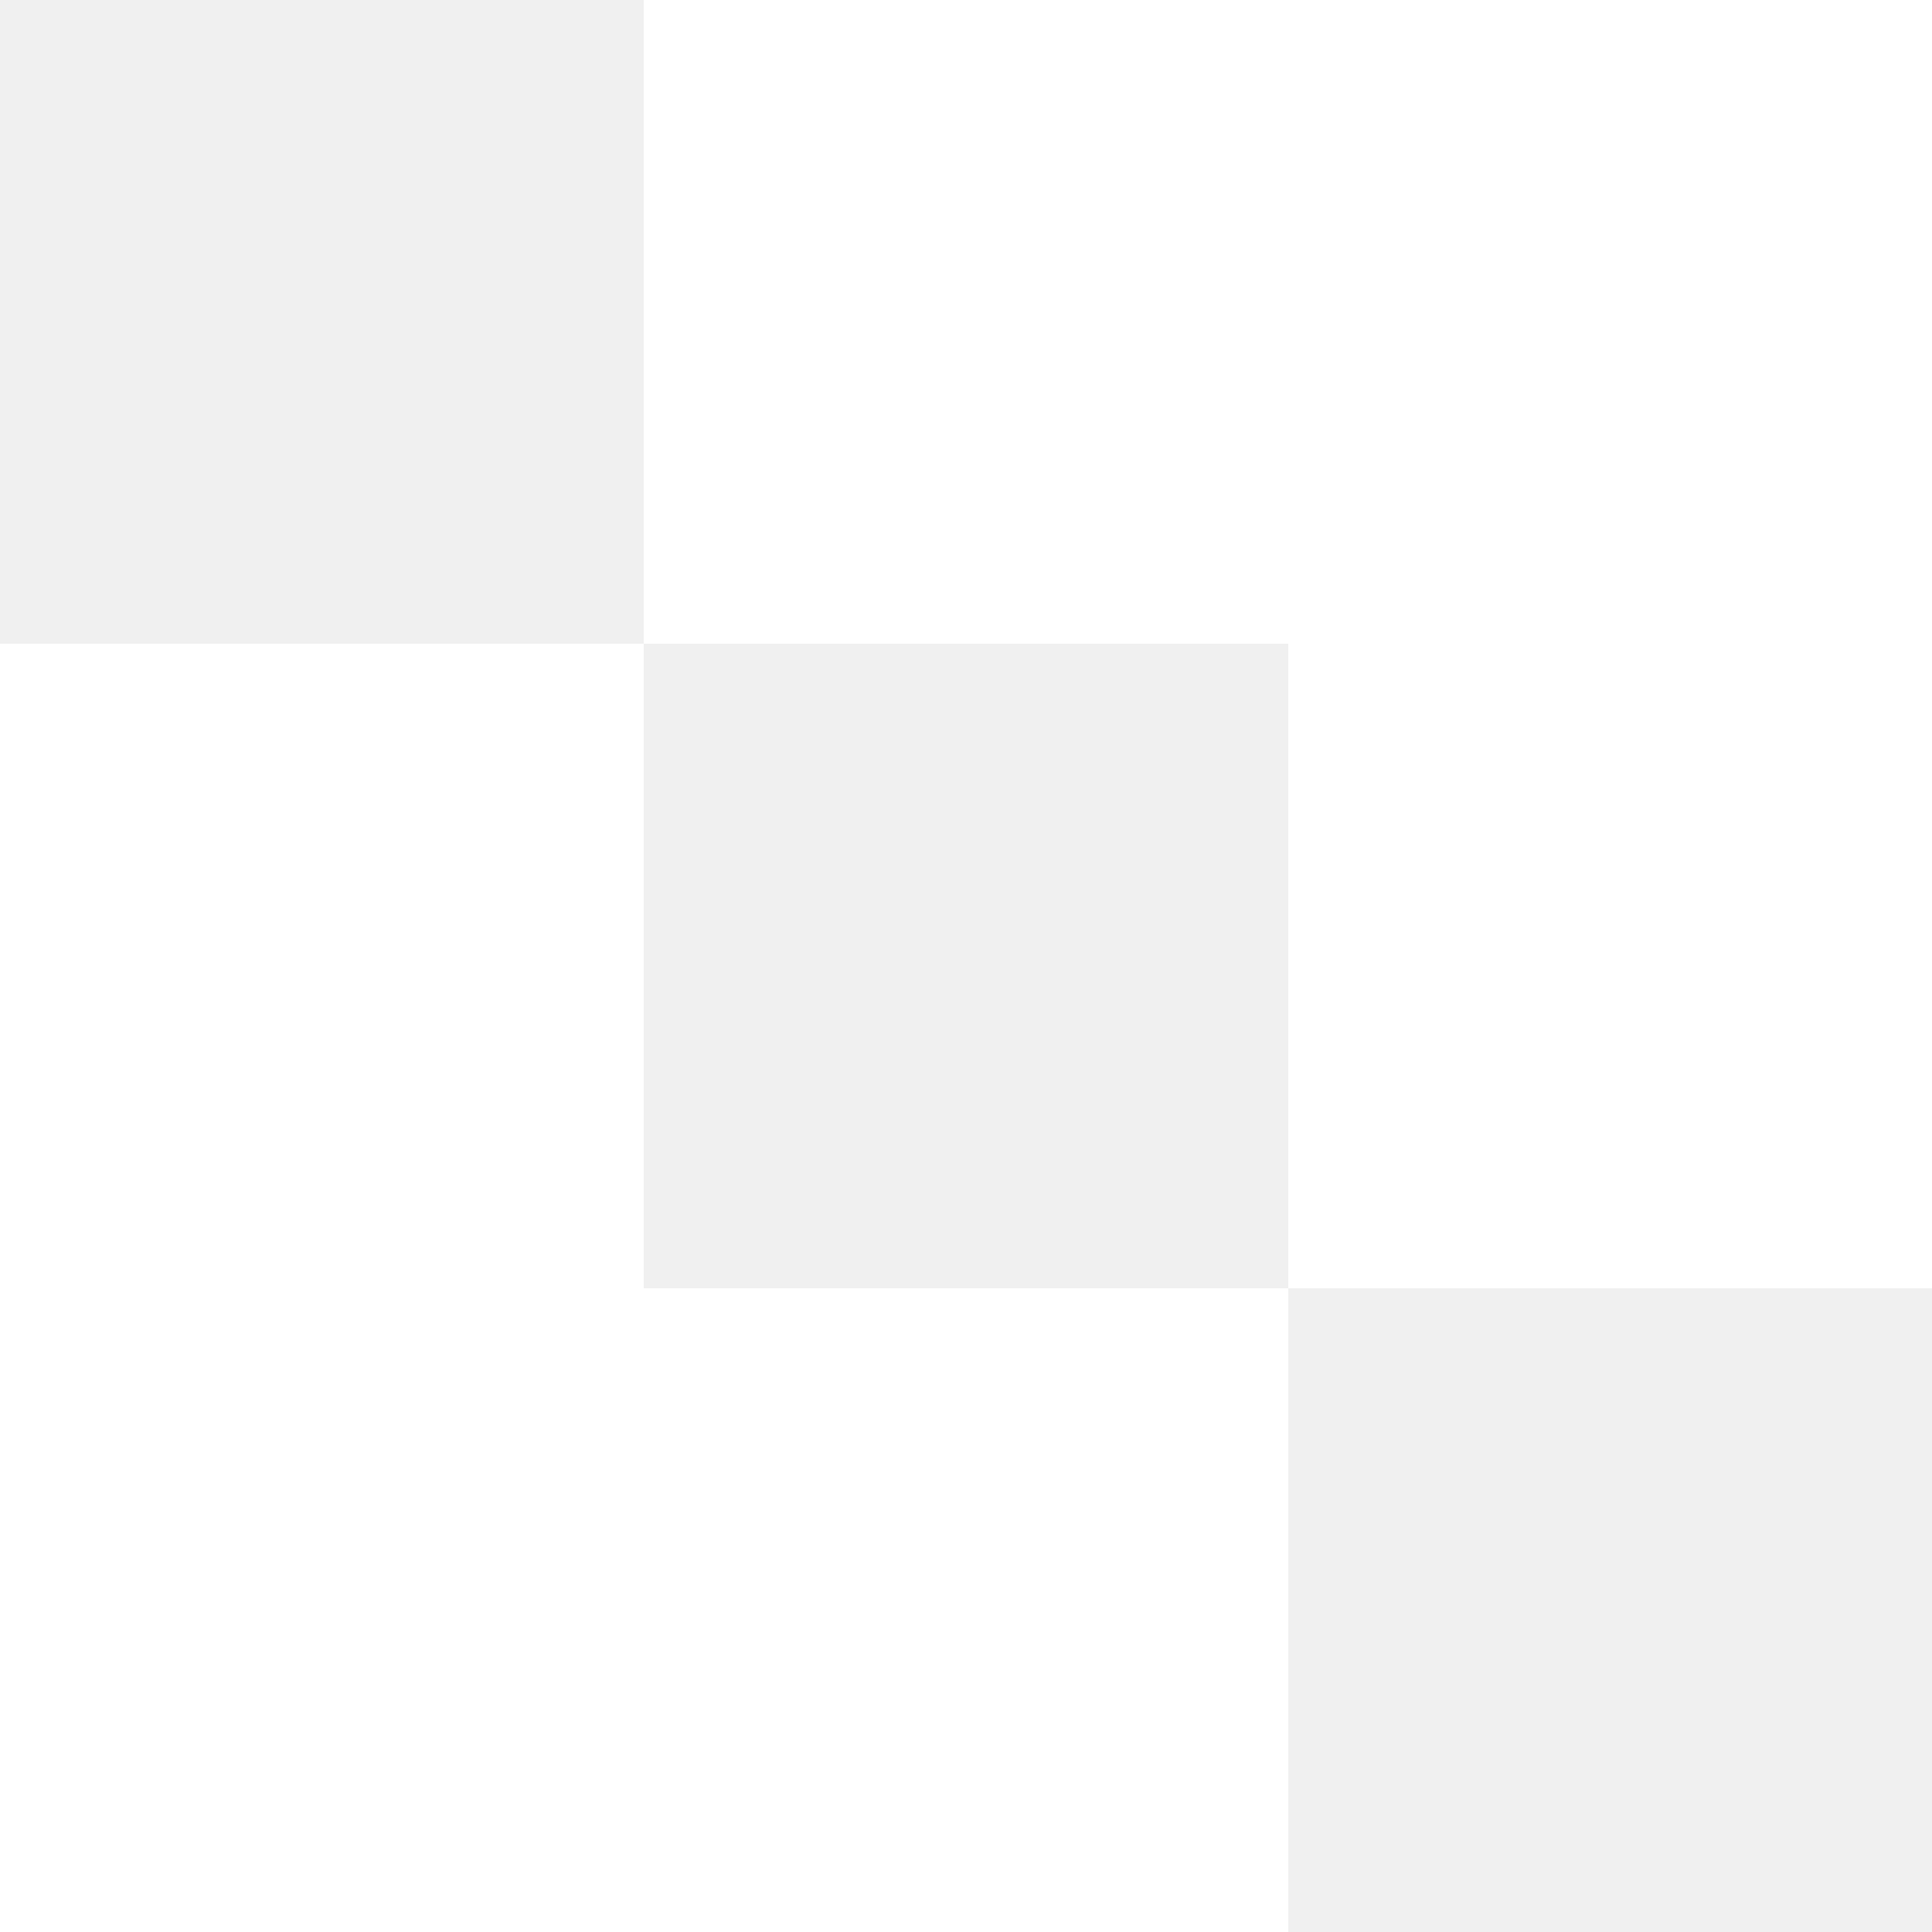
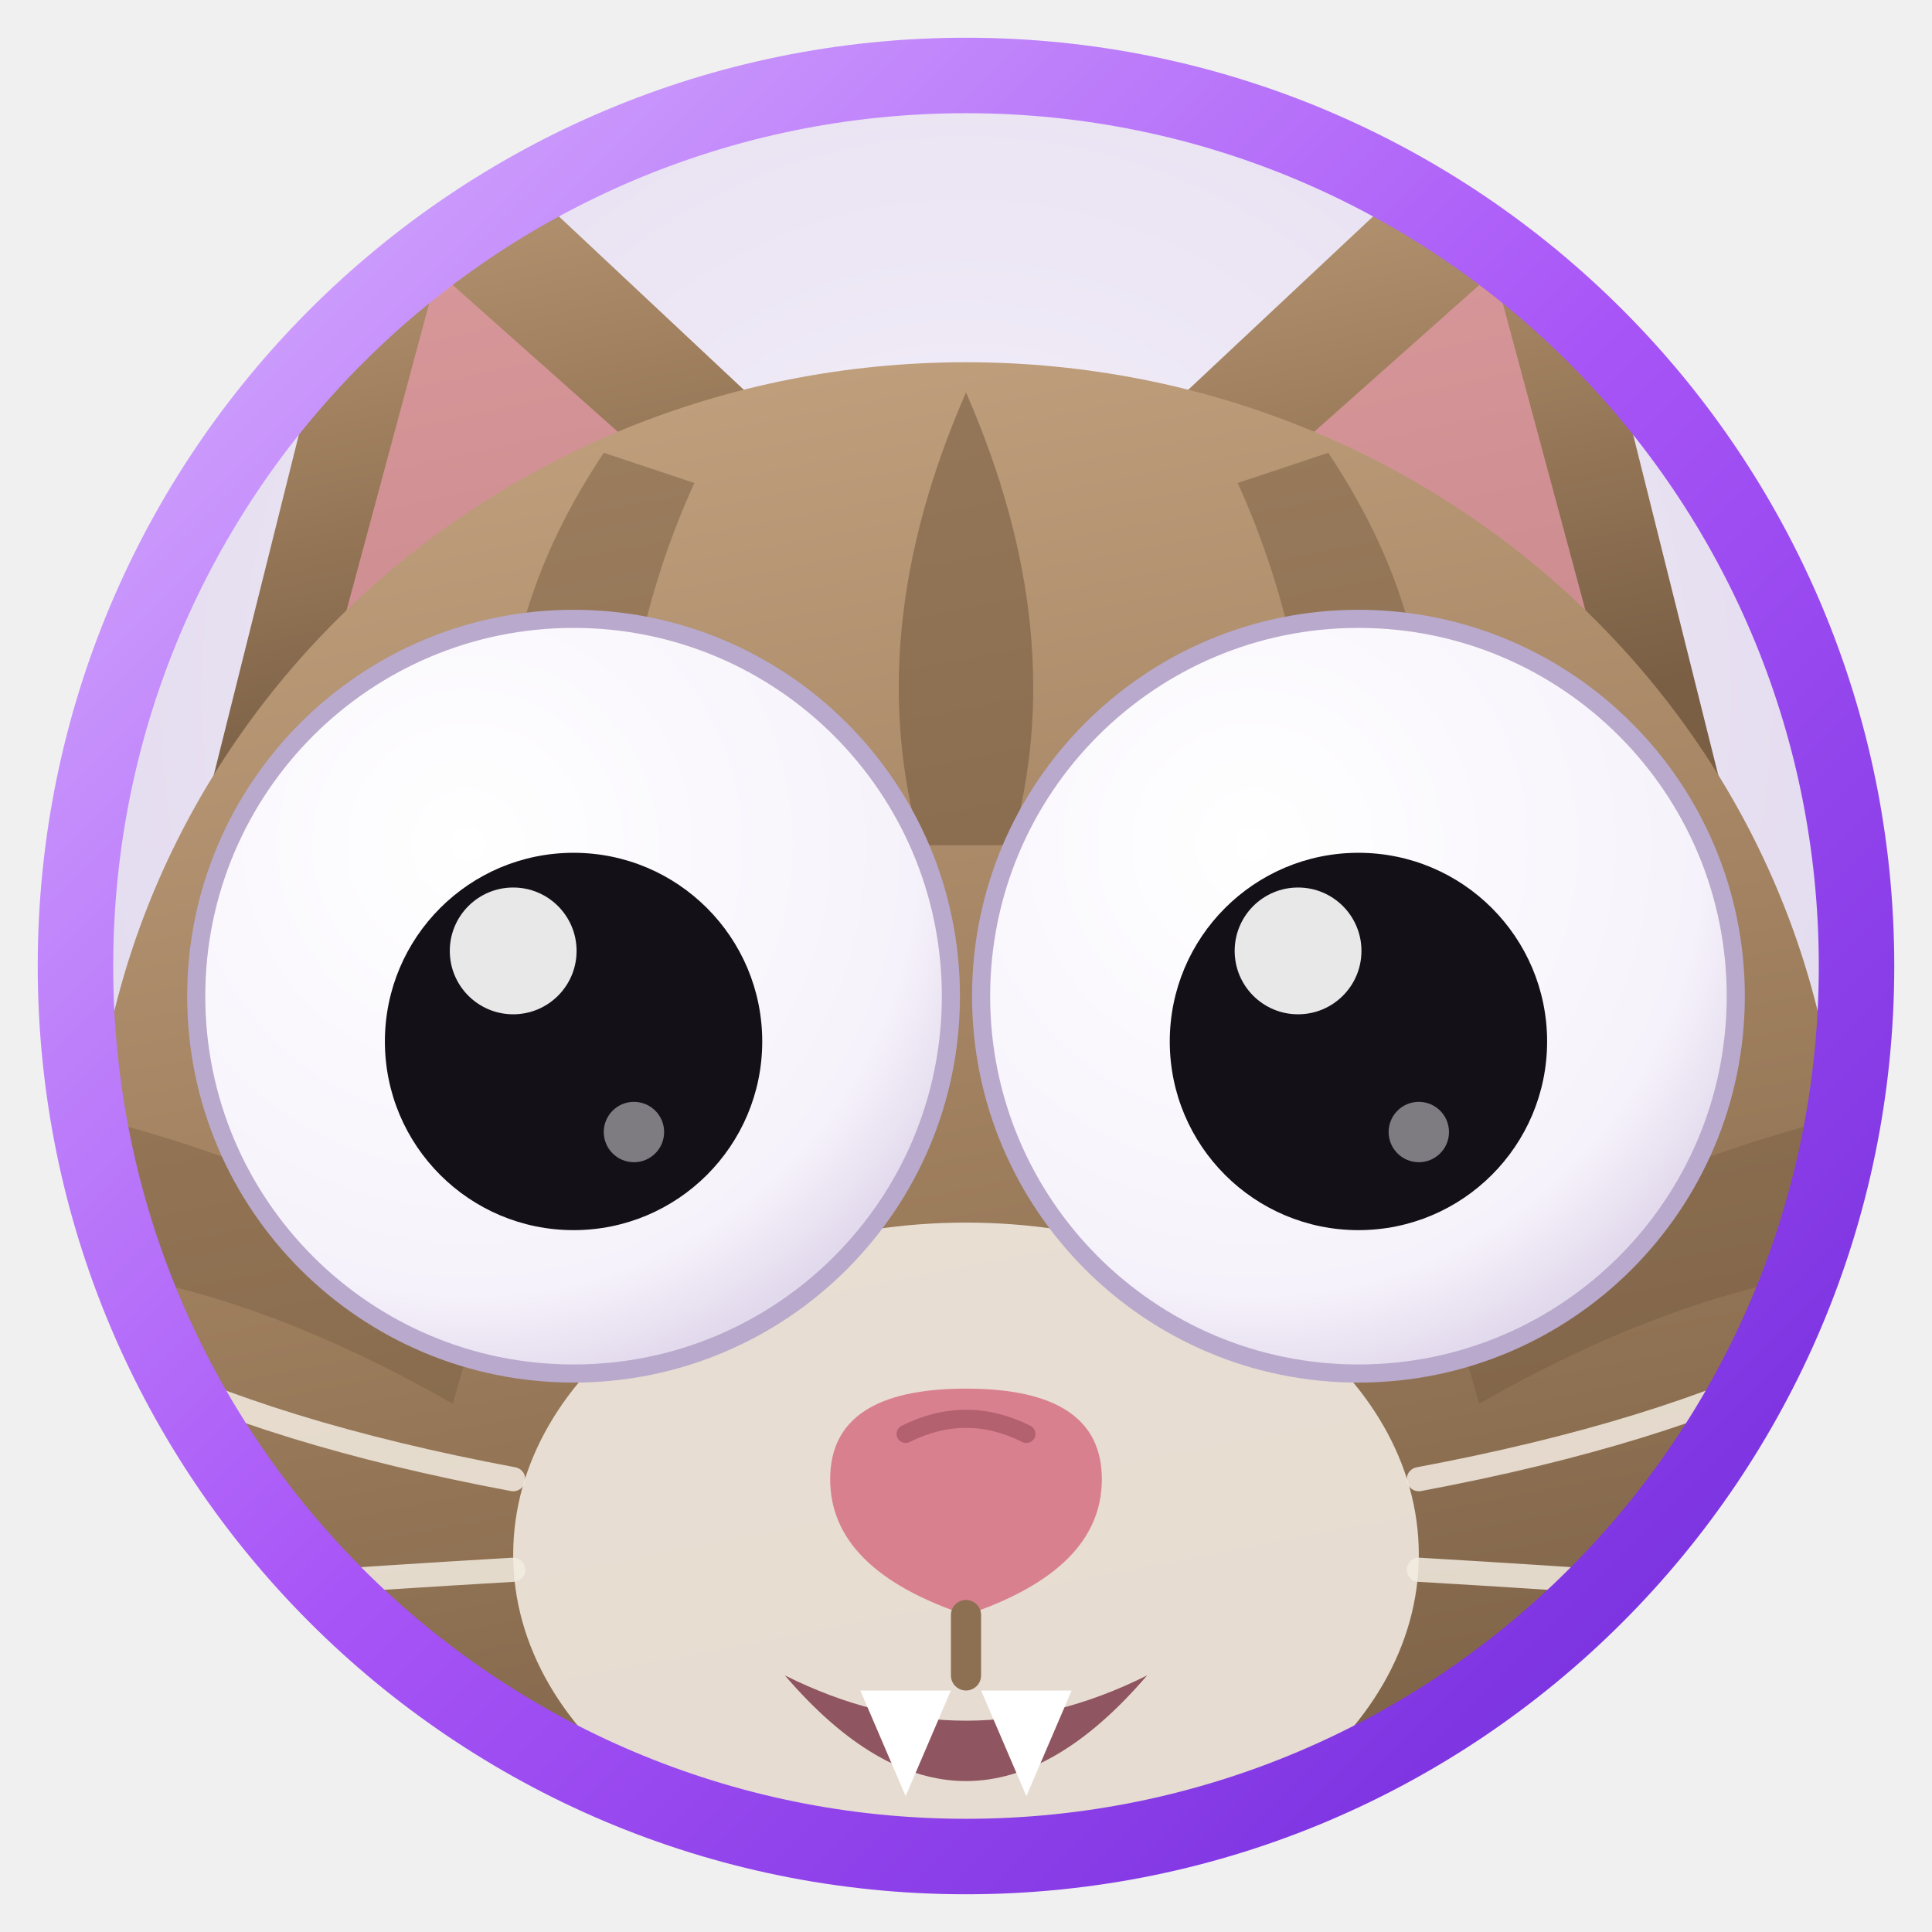
- <svg xmlns="http://www.w3.org/2000/svg" viewBox="0 0 3 3" width="100%" height="100%" shape-rendering="crispEdges" role="img">
-   <g fill="white">
-     <rect x="1" y="0" width="2" height="1" />
-     <rect x="2" y="1" width="1" height="1" />
-     <rect x="0" y="2" width="2" height="1" />
-     <rect x="0" y="1" width="1" height="1" />
+ <svg xmlns="http://www.w3.org/2000/svg" viewBox="0 0 128 128" width="100%" height="100%" role="img" aria-label="Lahsunn Player">
+   <defs>
+     <linearGradient id="lp-fur" x1="0" y1="0" x2="0.2" y2="1">
+       <stop offset="0" stop-color="#c4a481" />
+       <stop offset="0.5" stop-color="#a1815f" />
+       <stop offset="1" stop-color="#7a5f45" />
+     </linearGradient>
+     <radialGradient id="lp-eye" cx="0.36" cy="0.3" r="0.85">
+       <stop offset="0" stop-color="#ffffff" />
+       <stop offset="0.7" stop-color="#f6f2fb" />
+       <stop offset="1" stop-color="#cec2de" />
+     </radialGradient>
+     <linearGradient id="lp-ring" x1="0" y1="0" x2="1" y2="1">
+       <stop offset="0" stop-color="#d8b4fe" />
+       <stop offset="0.5" stop-color="#a855f7" />
+       <stop offset="1" stop-color="#6d28d9" />
+     </linearGradient>
+     <radialGradient id="lp-bg" cx="0.5" cy="0.35" r="0.8">
+       <stop offset="0" stop-color="#f6f2fb" />
+       <stop offset="1" stop-color="#d9cfe8" />
+     </radialGradient>
+     <clipPath id="lp-clip">
+       <circle cx="64" cy="64" r="60" />
+     </clipPath>
+   </defs>
+   <circle cx="64" cy="64" r="60" fill="url(#lp-bg)" />
+   <g clip-path="url(#lp-clip)">
+     <path d="M14 52 L26 4 L58 34 Z" fill="url(#lp-fur)" />
+     <path d="M22 44 L29 18 L47 34 Z" fill="#e59aa8" opacity="0.75" />
+     <path d="M114 52 L102 4 L70 34 Z" fill="url(#lp-fur)" />
+     <path d="M106 44 L99 18 L81 34 Z" fill="#e59aa8" opacity="0.75" />
+     <ellipse cx="64" cy="80" rx="58" ry="56" fill="url(#lp-fur)" />
+     <path d="M64 26 q-7 16 -3 30 h6 q4 -14 -3 -30 Z" fill="#6b5138" opacity="0.5" />
+     <path d="M40 30 q-8 12 -6 24 l7 2 q0 -13 5 -24 Z" fill="#6b5138" opacity="0.42" />
+     <path d="M88 30 q8 12 6 24 l-7 2 q0 -13 -5 -24 Z" fill="#6b5138" opacity="0.42" />
+     <path d="M6 74 q16 4 26 12 l-2 7 q-14 -8 -26 -9 Z" fill="#6b5138" opacity="0.32" />
+     <path d="M122 74 q-16 4 -26 12 l2 7 q14 -8 26 -9 Z" fill="#6b5138" opacity="0.32" />
+     <ellipse cx="64" cy="103" rx="30" ry="22" fill="#efe6dc" opacity="0.92" />
+     <g>
+       <circle cx="90" cy="66" r="25" fill="url(#lp-eye)" stroke="#b9a9cc" stroke-width="1.2" />
+       <circle cx="38" cy="66" r="25" fill="url(#lp-eye)" stroke="#b9a9cc" stroke-width="1.2" />
+       <circle cx="90" cy="69" r="12.5" fill="#141018" />
+       <circle cx="38" cy="69" r="12.5" fill="#141018" />
+       <circle cx="86" cy="63" r="4.2" fill="#ffffff" opacity="0.9" />
+       <circle cx="34" cy="63" r="4.2" fill="#ffffff" opacity="0.9" />
+       <circle cx="94" cy="75" r="2" fill="#ffffff" opacity="0.45" />
+       <circle cx="42" cy="75" r="2" fill="#ffffff" opacity="0.45" />
+     </g>
+     <path d="M64 92 q9 0 9 6 q0 6 -9 9 q-9 -3 -9 -9 q0 -6 9 -6 Z" fill="#d9808f" />
+     <path d="M60 95 q4 -2 8 0" stroke="#b3606f" stroke-width="1.2" fill="none" stroke-linecap="round" />
+     <path d="M64 107 v4" stroke="#8d6f52" stroke-width="2" stroke-linecap="round" />
+     <path d="M52 111 q12 14 24 0 q-12 6 -24 0 Z" fill="#8f5560" />
+     <path d="M57 112 l3 7 l3 -7 Z" fill="#ffffff" />
+     <path d="M65 112 l3 7 l3 -7 Z" fill="#ffffff" />
+     <g stroke="#f3ece2" stroke-width="1.6" stroke-linecap="round" opacity="0.85" fill="none">
+       <path d="M34 98 q-16 -3 -26 -8" />
+       <path d="M34 104 q-17 1 -28 2" />
+       <path d="M94 98 q16 -3 26 -8" />
+       <path d="M94 104 q17 1 28 2" />
+     </g>
  </g>
+   <circle cx="64" cy="64" r="59" fill="none" stroke="url(#lp-ring)" stroke-width="5" />
</svg>
